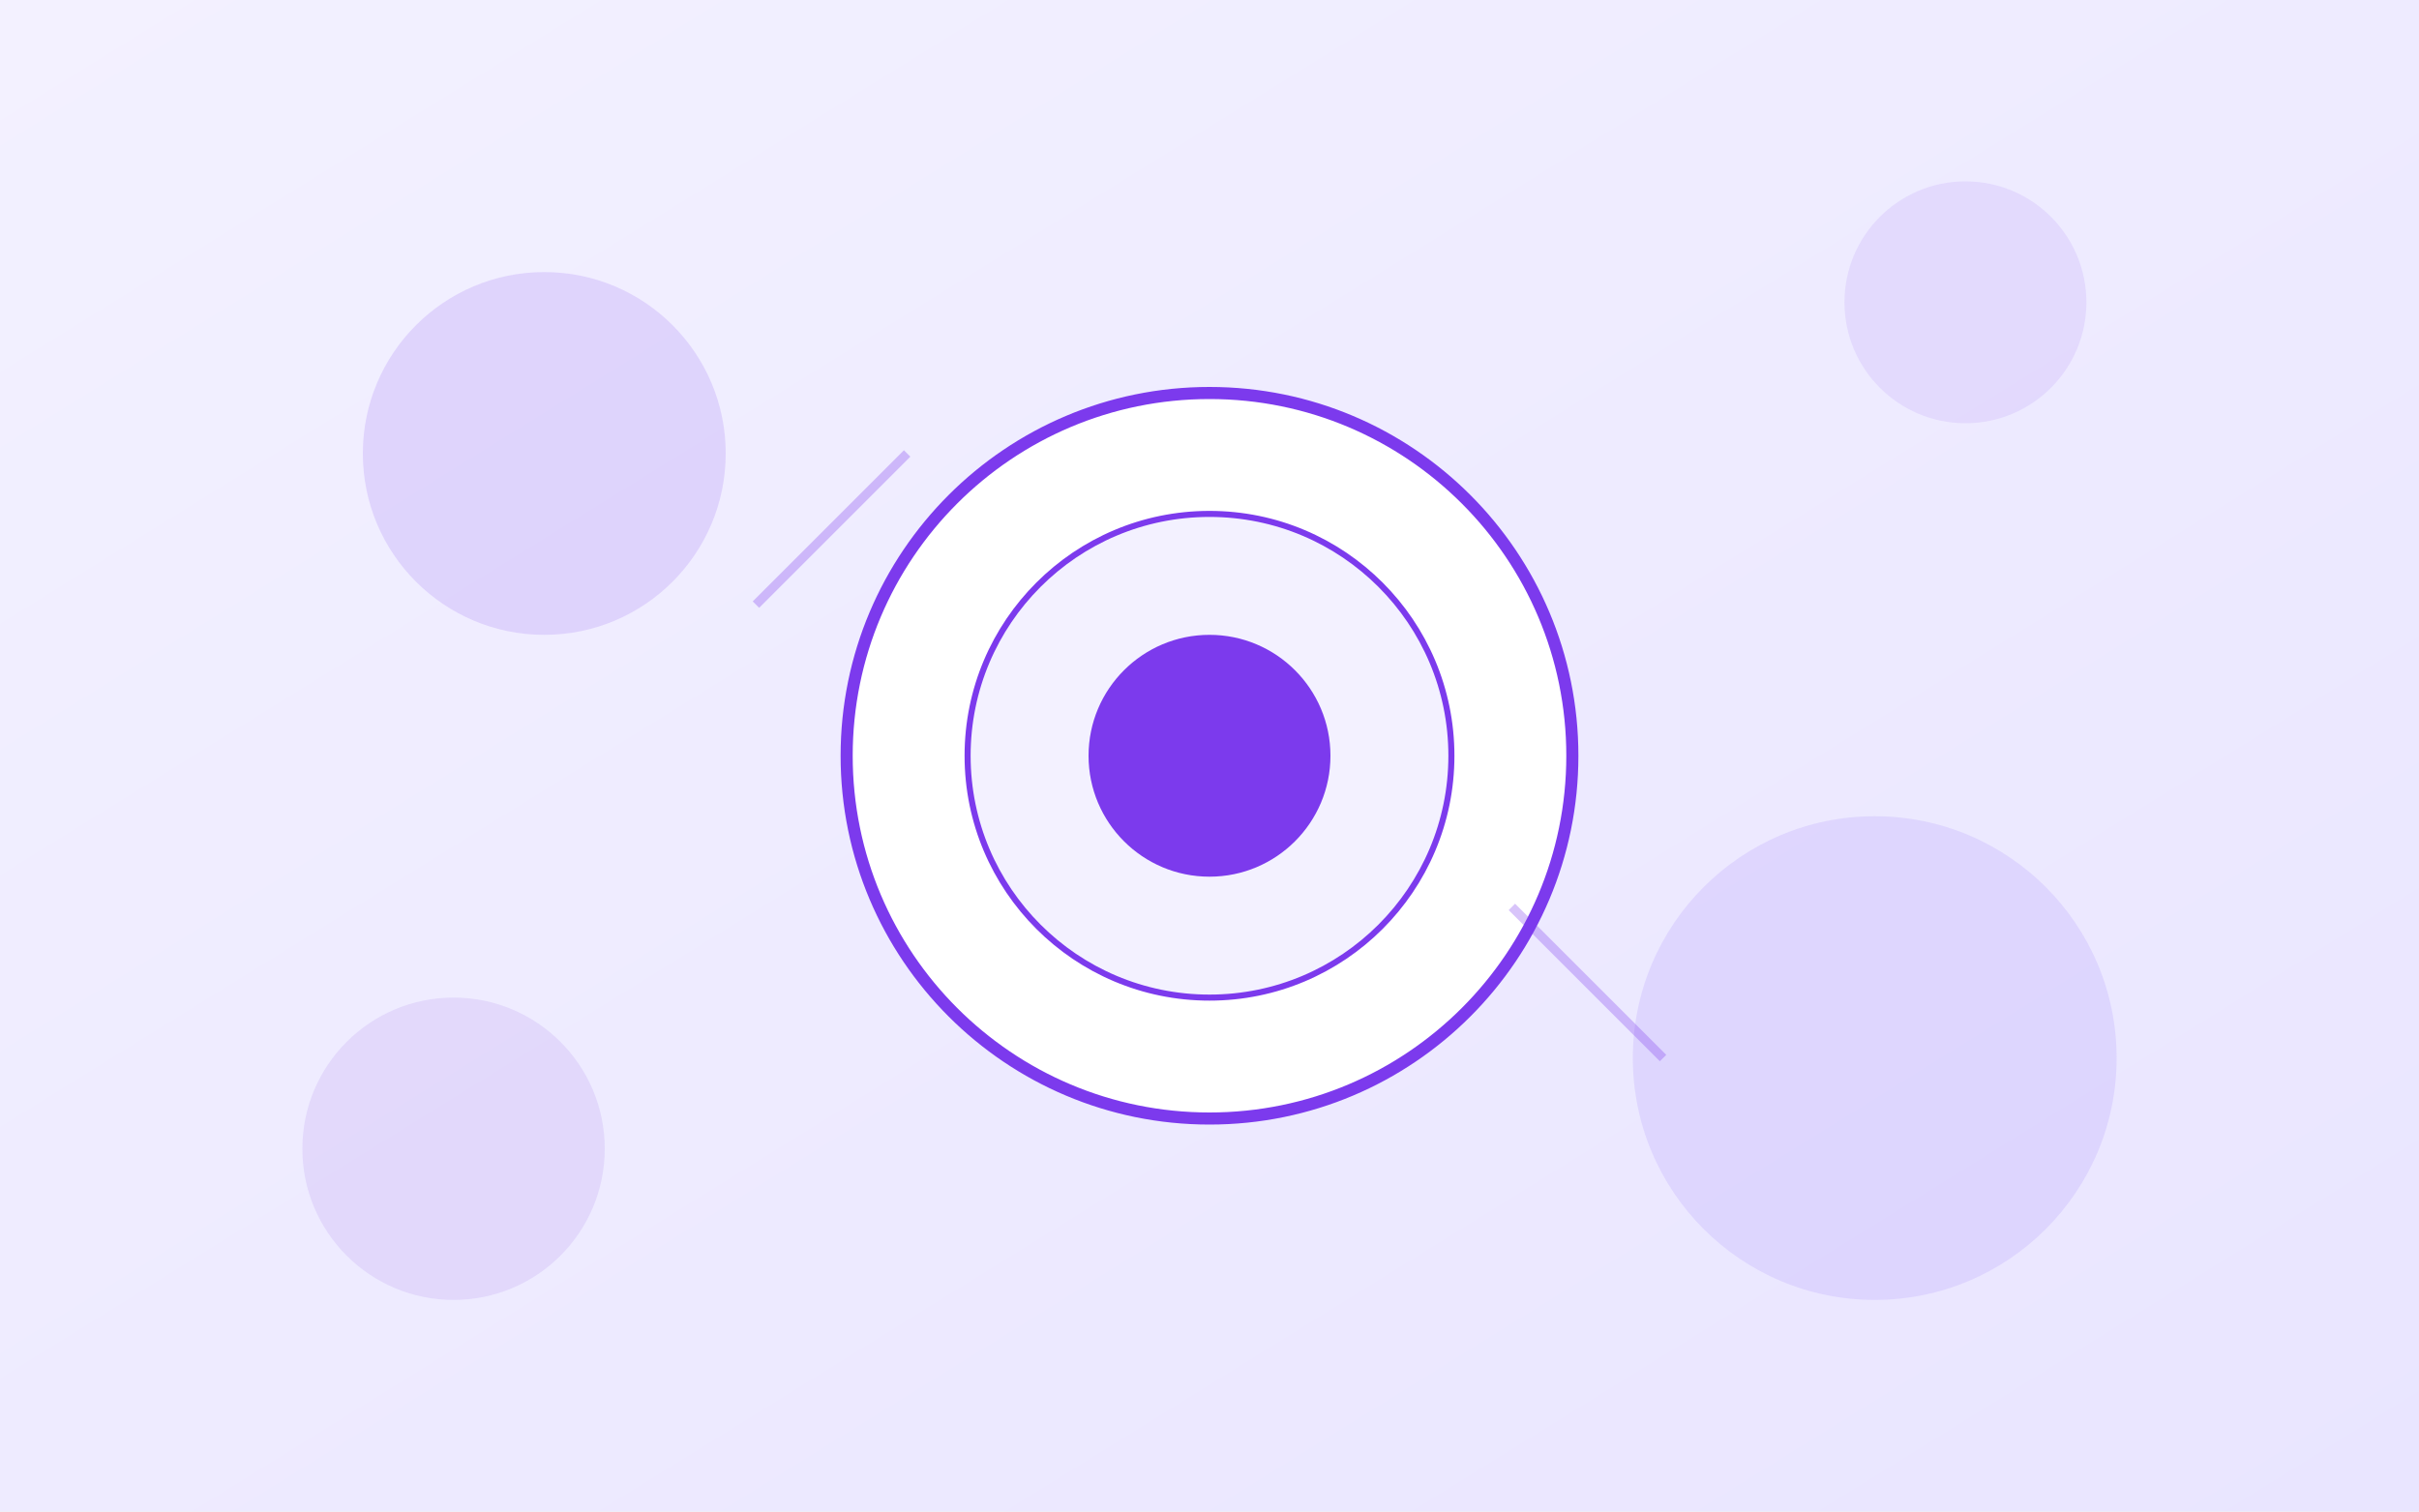
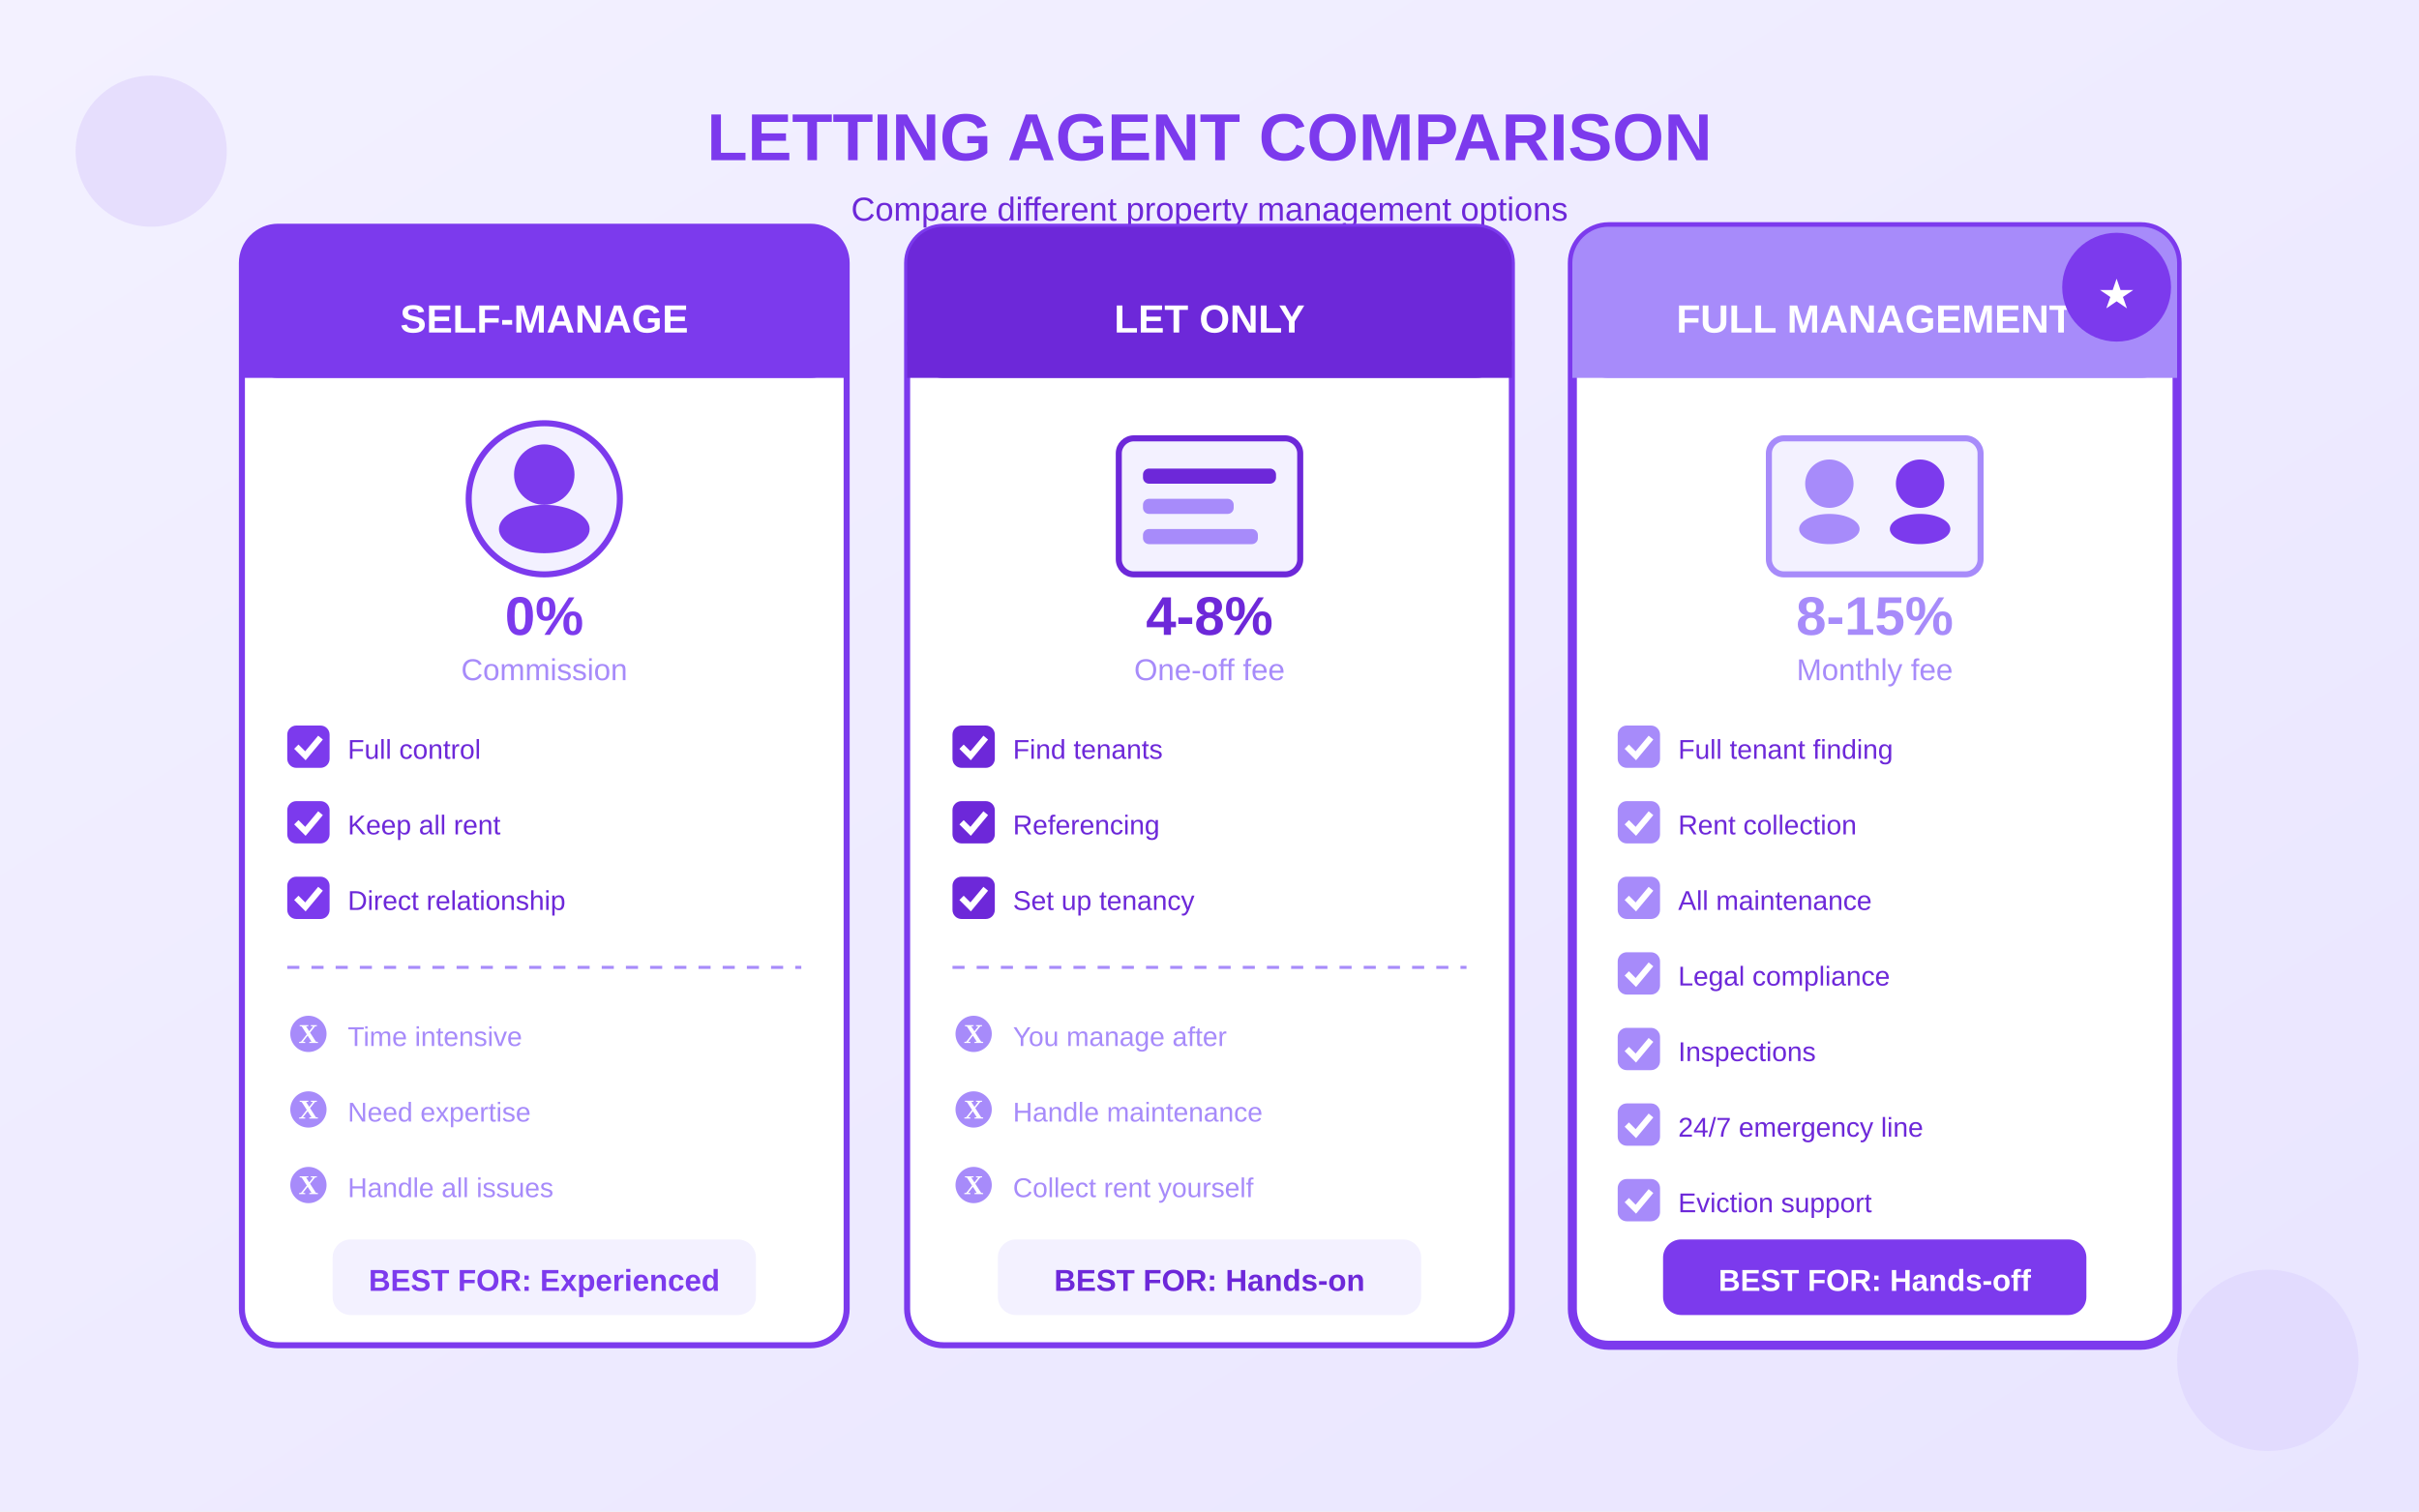
<svg xmlns="http://www.w3.org/2000/svg" viewBox="0 0 800 500">
  <defs>
    <linearGradient id="bgGrad" x1="0%" y1="0%" x2="100%" y2="100%">
      <stop offset="0%" style="stop-color:#F3F1FF" />
      <stop offset="100%" style="stop-color:#E9E5FF" />
    </linearGradient>
  </defs>
  <rect width="800" height="500" fill="url(#bgGrad)" />
-   <circle cx="400" cy="250" r="120" fill="white" stroke="#7C3AED" stroke-width="4" />
-   <circle cx="400" cy="250" r="80" fill="#F3F1FF" stroke="#7C3AED" stroke-width="2" />
-   <circle cx="400" cy="250" r="40" fill="#7C3AED" />
-   <circle cx="180" cy="150" r="60" fill="#7C3AED" opacity="0.15" />
-   <circle cx="620" cy="350" r="80" fill="#A78BFA" opacity="0.2" />
-   <circle cx="650" cy="100" r="40" fill="#7C3AED" opacity="0.1" />
-   <circle cx="150" cy="380" r="50" fill="#6D28D9" opacity="0.1" />
-   <line x1="250" y1="200" x2="300" y2="150" stroke="#7C3AED" stroke-width="3" opacity="0.3" />
-   <line x1="500" y1="300" x2="550" y2="350" stroke="#7C3AED" stroke-width="3" opacity="0.3" />
+   <g transform="translate(80, 25)">
+     <text x="320" y="28" text-anchor="middle" fill="#7C3AED" font-size="22" font-weight="bold" font-family="Arial">LETTING AGENT COMPARISON</text>
+     <text x="320" y="48" text-anchor="middle" fill="#6D28D9" font-size="11" font-family="Arial">Compare different property management options</text>
+   </g>
+   <g transform="translate(80, 75)">
+     <rect x="0" y="0" width="200" height="370" rx="12" fill="white" stroke="#7C3AED" stroke-width="2" />
+     <rect x="0" y="0" width="200" height="50" rx="12" fill="#7C3AED" />
+     <rect x="0" y="38" width="200" height="12" fill="#7C3AED" />
+     <text x="100" y="35" text-anchor="middle" fill="white" font-size="13" font-weight="bold" font-family="Arial">SELF-MANAGE</text>
+     <circle cx="100" cy="90" r="25" fill="#F3F1FF" stroke="#7C3AED" stroke-width="2" />
+     <circle cx="100" cy="82" r="10" fill="#7C3AED" />
+     <ellipse cx="100" cy="100" rx="15" ry="8" fill="#7C3AED" />
+     <text x="100" y="135" text-anchor="middle" fill="#7C3AED" font-size="18" font-weight="bold" font-family="Arial">0%</text>
+     <text x="100" y="150" text-anchor="middle" fill="#A78BFA" font-size="10" font-family="Arial">Commission</text>
+     <g transform="translate(15, 165)">
+       <rect x="0" y="0" width="14" height="14" rx="3" fill="#7C3AED" />
+       <path d="M3 7 L6 10 L11 4" stroke="white" stroke-width="2" fill="none" />
+       <text x="20" y="11" fill="#6D28D9" font-size="9" font-family="Arial">Full control</text>
+     </g>
+     <g transform="translate(15, 190)">
+       <rect x="0" y="0" width="14" height="14" rx="3" fill="#7C3AED" />
+       <path d="M3 7 L6 10 L11 4" stroke="white" stroke-width="2" fill="none" />
+       <text x="20" y="11" fill="#6D28D9" font-size="9" font-family="Arial">Keep all rent</text>
+     </g>
+     <g transform="translate(15, 215)">
+       <rect x="0" y="0" width="14" height="14" rx="3" fill="#7C3AED" />
+       <path d="M3 7 L6 10 L11 4" stroke="white" stroke-width="2" fill="none" />
+       <text x="20" y="11" fill="#6D28D9" font-size="9" font-family="Arial">Direct relationship</text>
+     </g>
+     <line x1="15" y1="245" x2="185" y2="245" stroke="#A78BFA" stroke-width="1" stroke-dasharray="4" />
+     <g transform="translate(15, 260)">
+       <circle cx="7" cy="7" r="6" fill="#A78BFA" />
+       <text x="7" y="10" text-anchor="middle" fill="white" font-size="9" font-weight="bold">X</text>
+       <text x="20" y="11" fill="#A78BFA" font-size="9" font-family="Arial">Time intensive</text>
+     </g>
+     <g transform="translate(15, 285)">
+       <circle cx="7" cy="7" r="6" fill="#A78BFA" />
+       <text x="7" y="10" text-anchor="middle" fill="white" font-size="9" font-weight="bold">X</text>
+       <text x="20" y="11" fill="#A78BFA" font-size="9" font-family="Arial">Need expertise</text>
+     </g>
+     <g transform="translate(15, 310)">
+       <circle cx="7" cy="7" r="6" fill="#A78BFA" />
+       <text x="7" y="10" text-anchor="middle" fill="white" font-size="9" font-weight="bold">X</text>
+       <text x="20" y="11" fill="#A78BFA" font-size="9" font-family="Arial">Handle all issues</text>
+     </g>
+     <rect x="30" y="335" width="140" height="25" rx="6" fill="#F3F1FF" />
+     <text x="100" y="352" text-anchor="middle" fill="#7C3AED" font-size="10" font-weight="bold" font-family="Arial">BEST FOR: Experienced</text>
+   </g>
+   <g transform="translate(300, 75)">
+     <rect x="0" y="0" width="200" height="370" rx="12" fill="white" stroke="#7C3AED" stroke-width="2" />
+     <rect x="0" y="0" width="200" height="50" rx="12" fill="#6D28D9" />
+     <rect x="0" y="38" width="200" height="12" fill="#6D28D9" />
+     <text x="100" y="35" text-anchor="middle" fill="white" font-size="13" font-weight="bold" font-family="Arial">LET ONLY</text>
+     <rect x="70" y="70" width="60" height="45" rx="5" fill="#F3F1FF" stroke="#6D28D9" stroke-width="2" />
+     <rect x="78" y="80" width="44" height="5" rx="2" fill="#6D28D9" />
+     <rect x="78" y="90" width="30" height="5" rx="2" fill="#A78BFA" />
+     <rect x="78" y="100" width="38" height="5" rx="2" fill="#A78BFA" />
+     <text x="100" y="135" text-anchor="middle" fill="#6D28D9" font-size="18" font-weight="bold" font-family="Arial">4-8%</text>
+     <text x="100" y="150" text-anchor="middle" fill="#A78BFA" font-size="10" font-family="Arial">One-off fee</text>
+     <g transform="translate(15, 165)">
+       <rect x="0" y="0" width="14" height="14" rx="3" fill="#6D28D9" />
+       <path d="M3 7 L6 10 L11 4" stroke="white" stroke-width="2" fill="none" />
+       <text x="20" y="11" fill="#6D28D9" font-size="9" font-family="Arial">Find tenants</text>
+     </g>
+     <g transform="translate(15, 190)">
+       <rect x="0" y="0" width="14" height="14" rx="3" fill="#6D28D9" />
+       <path d="M3 7 L6 10 L11 4" stroke="white" stroke-width="2" fill="none" />
+       <text x="20" y="11" fill="#6D28D9" font-size="9" font-family="Arial">Referencing</text>
+     </g>
+     <g transform="translate(15, 215)">
+       <rect x="0" y="0" width="14" height="14" rx="3" fill="#6D28D9" />
+       <path d="M3 7 L6 10 L11 4" stroke="white" stroke-width="2" fill="none" />
+       <text x="20" y="11" fill="#6D28D9" font-size="9" font-family="Arial">Set up tenancy</text>
+     </g>
+     <line x1="15" y1="245" x2="185" y2="245" stroke="#A78BFA" stroke-width="1" stroke-dasharray="4" />
+     <g transform="translate(15, 260)">
+       <circle cx="7" cy="7" r="6" fill="#A78BFA" />
+       <text x="7" y="10" text-anchor="middle" fill="white" font-size="9" font-weight="bold">X</text>
+       <text x="20" y="11" fill="#A78BFA" font-size="9" font-family="Arial">You manage after</text>
+     </g>
+     <g transform="translate(15, 285)">
+       <circle cx="7" cy="7" r="6" fill="#A78BFA" />
+       <text x="7" y="10" text-anchor="middle" fill="white" font-size="9" font-weight="bold">X</text>
+       <text x="20" y="11" fill="#A78BFA" font-size="9" font-family="Arial">Handle maintenance</text>
+     </g>
+     <g transform="translate(15, 310)">
+       <circle cx="7" cy="7" r="6" fill="#A78BFA" />
+       <text x="7" y="10" text-anchor="middle" fill="white" font-size="9" font-weight="bold">X</text>
+       <text x="20" y="11" fill="#A78BFA" font-size="9" font-family="Arial">Collect rent yourself</text>
+     </g>
+     <rect x="30" y="335" width="140" height="25" rx="6" fill="#F3F1FF" />
+     <text x="100" y="352" text-anchor="middle" fill="#6D28D9" font-size="10" font-weight="bold" font-family="Arial">BEST FOR: Hands-on</text>
+   </g>
+   <g transform="translate(520, 75)">
+     <rect x="0" y="0" width="200" height="370" rx="12" fill="white" stroke="#7C3AED" stroke-width="3" />
+     <rect x="0" y="0" width="200" height="50" rx="12" fill="#A78BFA" />
+     <rect x="0" y="38" width="200" height="12" fill="#A78BFA" />
+     <text x="100" y="35" text-anchor="middle" fill="white" font-size="13" font-weight="bold" font-family="Arial">FULL MANAGEMENT</text>
+     <circle cx="180" cy="20" r="18" fill="#7C3AED" />
+     <text x="180" y="26" text-anchor="middle" fill="white" font-size="12" font-weight="bold">★</text>
+     <rect x="65" y="70" width="70" height="45" rx="5" fill="#F3F1FF" stroke="#A78BFA" stroke-width="2" />
+     <circle cx="85" cy="85" r="8" fill="#A78BFA" />
+     <ellipse cx="85" cy="100" rx="10" ry="5" fill="#A78BFA" />
+     <circle cx="115" cy="85" r="8" fill="#7C3AED" />
+     <ellipse cx="115" cy="100" rx="10" ry="5" fill="#7C3AED" />
+     <text x="100" y="135" text-anchor="middle" fill="#A78BFA" font-size="18" font-weight="bold" font-family="Arial">8-15%</text>
+     <text x="100" y="150" text-anchor="middle" fill="#A78BFA" font-size="10" font-family="Arial">Monthly fee</text>
+     <g transform="translate(15, 165)">
+       <rect x="0" y="0" width="14" height="14" rx="3" fill="#A78BFA" />
+       <path d="M3 7 L6 10 L11 4" stroke="white" stroke-width="2" fill="none" />
+       <text x="20" y="11" fill="#6D28D9" font-size="9" font-family="Arial">Full tenant finding</text>
+     </g>
+     <g transform="translate(15, 190)">
+       <rect x="0" y="0" width="14" height="14" rx="3" fill="#A78BFA" />
+       <path d="M3 7 L6 10 L11 4" stroke="white" stroke-width="2" fill="none" />
+       <text x="20" y="11" fill="#6D28D9" font-size="9" font-family="Arial">Rent collection</text>
+     </g>
+     <g transform="translate(15, 215)">
+       <rect x="0" y="0" width="14" height="14" rx="3" fill="#A78BFA" />
+       <path d="M3 7 L6 10 L11 4" stroke="white" stroke-width="2" fill="none" />
+       <text x="20" y="11" fill="#6D28D9" font-size="9" font-family="Arial">All maintenance</text>
+     </g>
+     <g transform="translate(15, 240)">
+       <rect x="0" y="0" width="14" height="14" rx="3" fill="#A78BFA" />
+       <path d="M3 7 L6 10 L11 4" stroke="white" stroke-width="2" fill="none" />
+       <text x="20" y="11" fill="#6D28D9" font-size="9" font-family="Arial">Legal compliance</text>
+     </g>
+     <g transform="translate(15, 265)">
+       <rect x="0" y="0" width="14" height="14" rx="3" fill="#A78BFA" />
+       <path d="M3 7 L6 10 L11 4" stroke="white" stroke-width="2" fill="none" />
+       <text x="20" y="11" fill="#6D28D9" font-size="9" font-family="Arial">Inspections</text>
+     </g>
+     <g transform="translate(15, 290)">
+       <rect x="0" y="0" width="14" height="14" rx="3" fill="#A78BFA" />
+       <path d="M3 7 L6 10 L11 4" stroke="white" stroke-width="2" fill="none" />
+       <text x="20" y="11" fill="#6D28D9" font-size="9" font-family="Arial">24/7 emergency line</text>
+     </g>
+     <g transform="translate(15, 315)">
+       <rect x="0" y="0" width="14" height="14" rx="3" fill="#A78BFA" />
+       <path d="M3 7 L6 10 L11 4" stroke="white" stroke-width="2" fill="none" />
+       <text x="20" y="11" fill="#6D28D9" font-size="9" font-family="Arial">Eviction support</text>
+     </g>
+     <rect x="30" y="335" width="140" height="25" rx="6" fill="#7C3AED" />
+     <text x="100" y="352" text-anchor="middle" fill="white" font-size="10" font-weight="bold" font-family="Arial">BEST FOR: Hands-off</text>
+   </g>
+   <circle cx="50" cy="50" r="25" fill="#7C3AED" opacity="0.1" />
+   <circle cx="750" cy="450" r="30" fill="#A78BFA" opacity="0.12" />
</svg>
